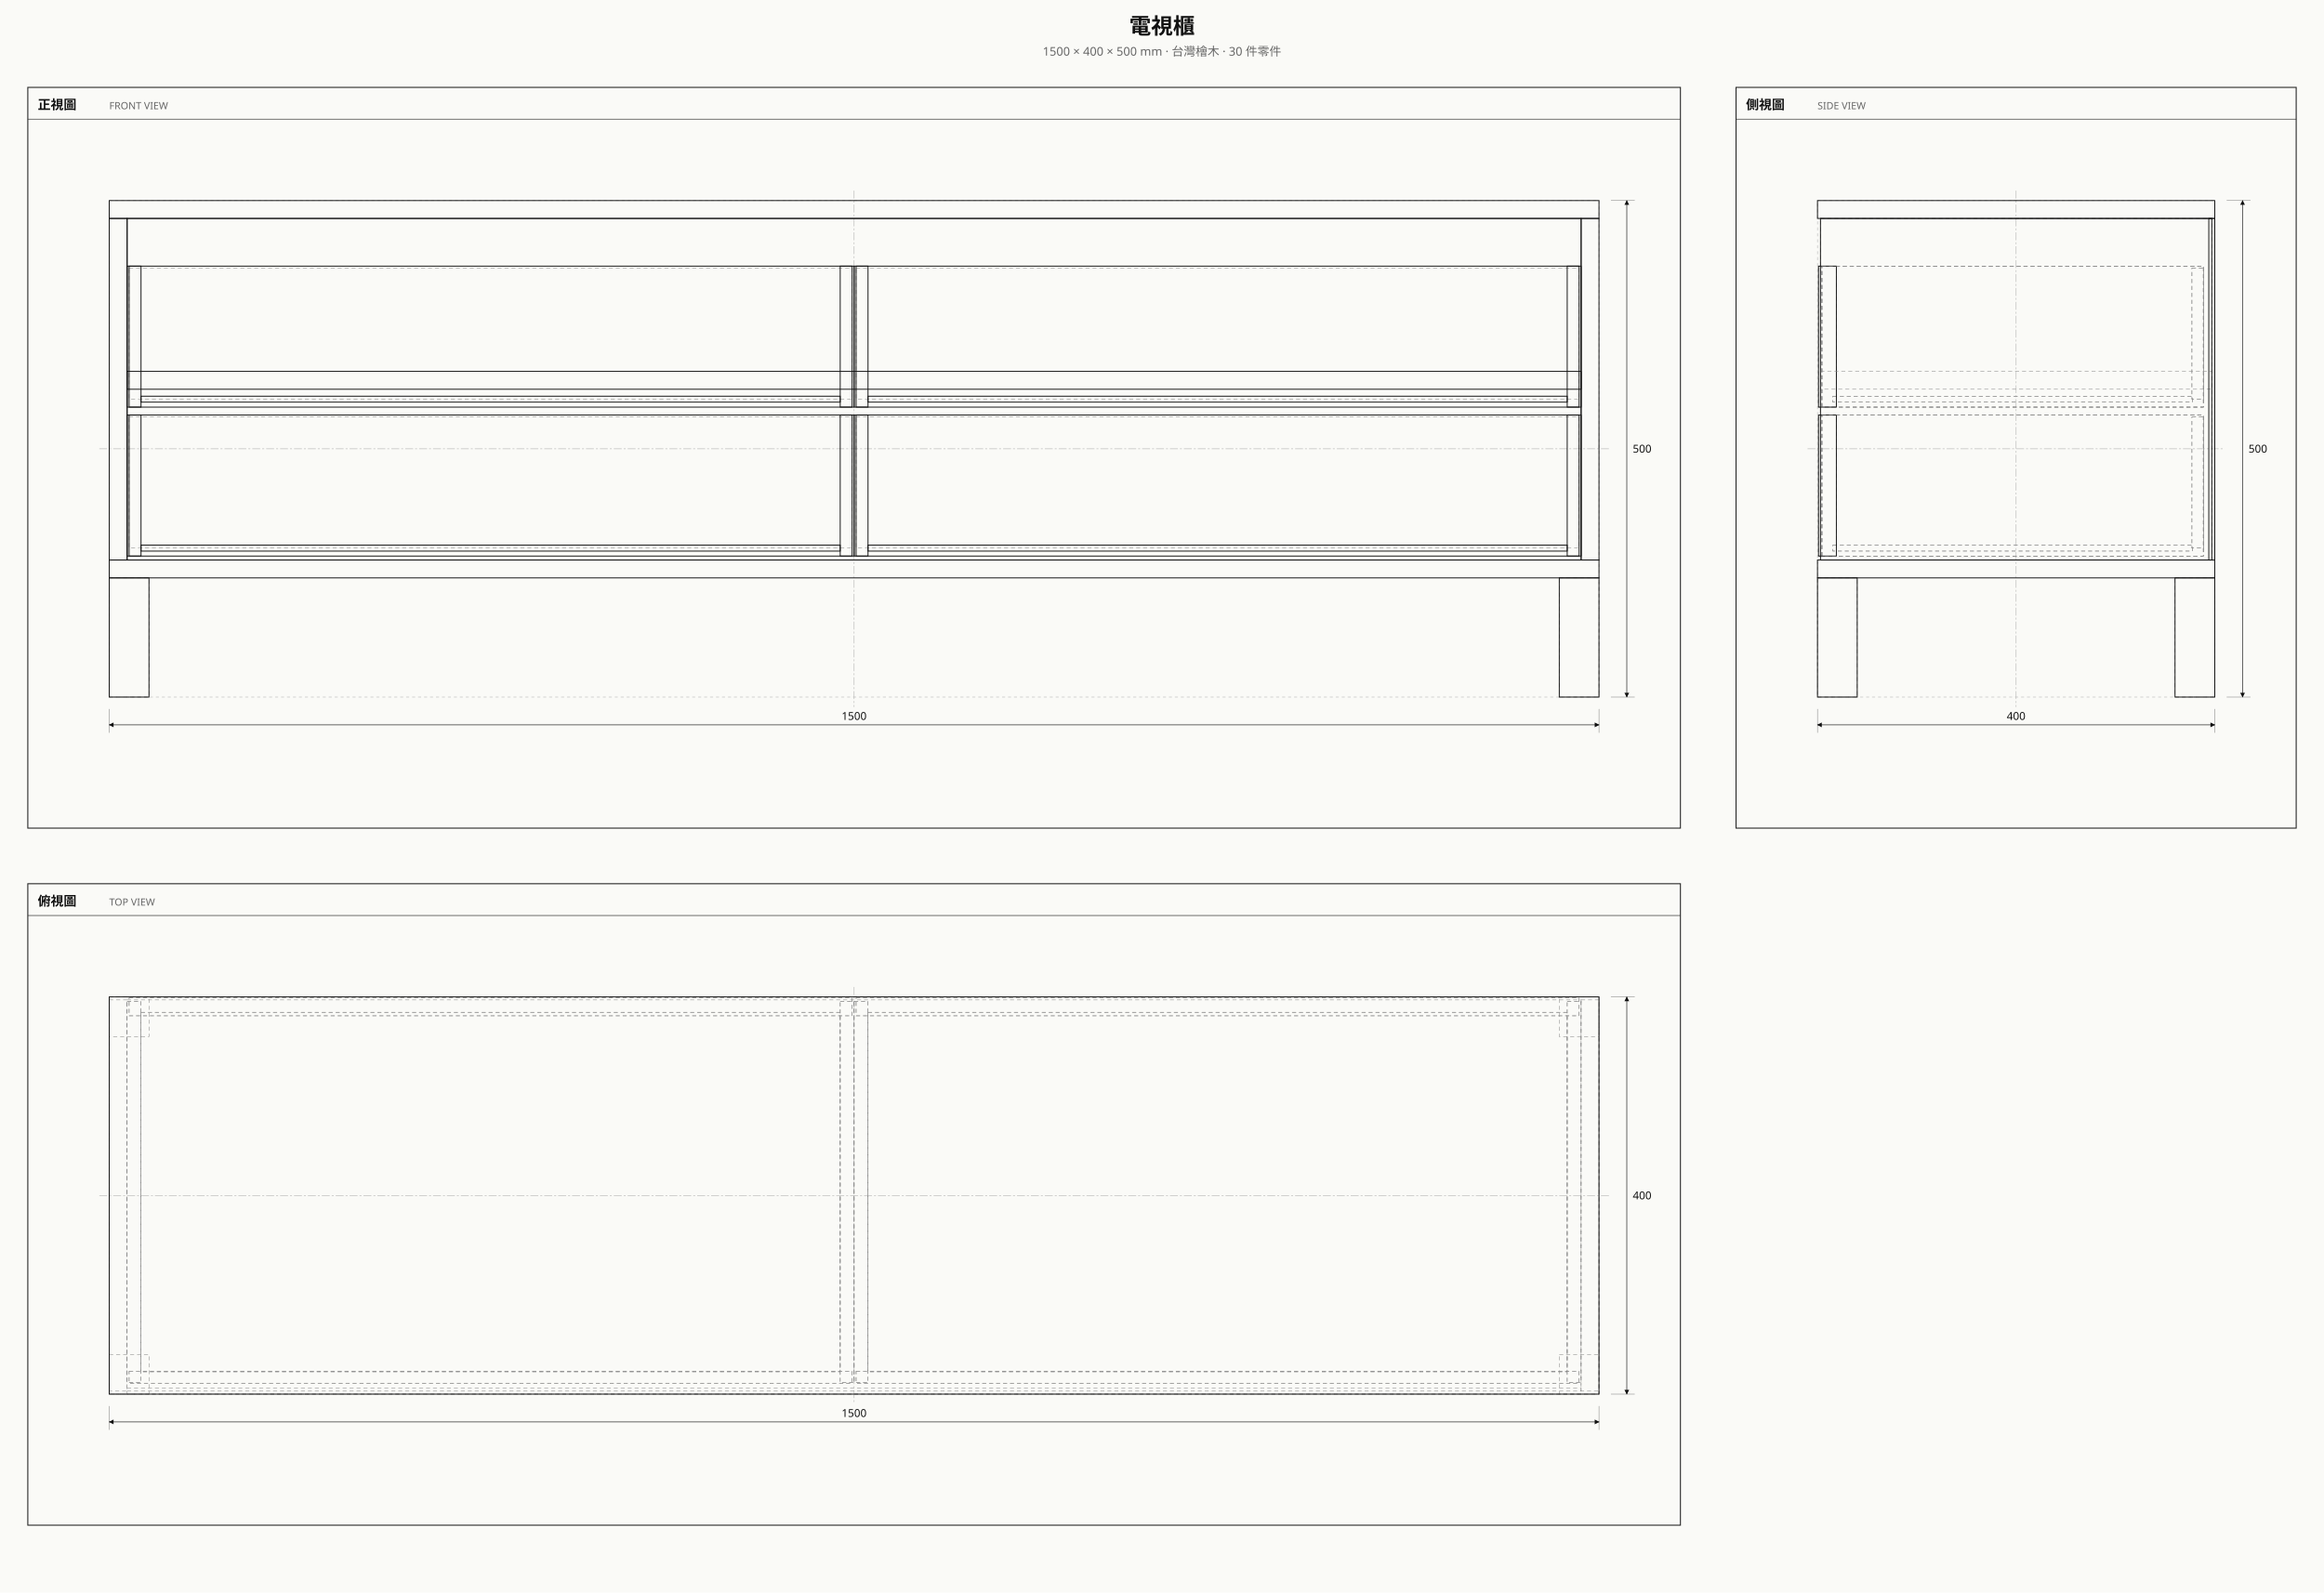
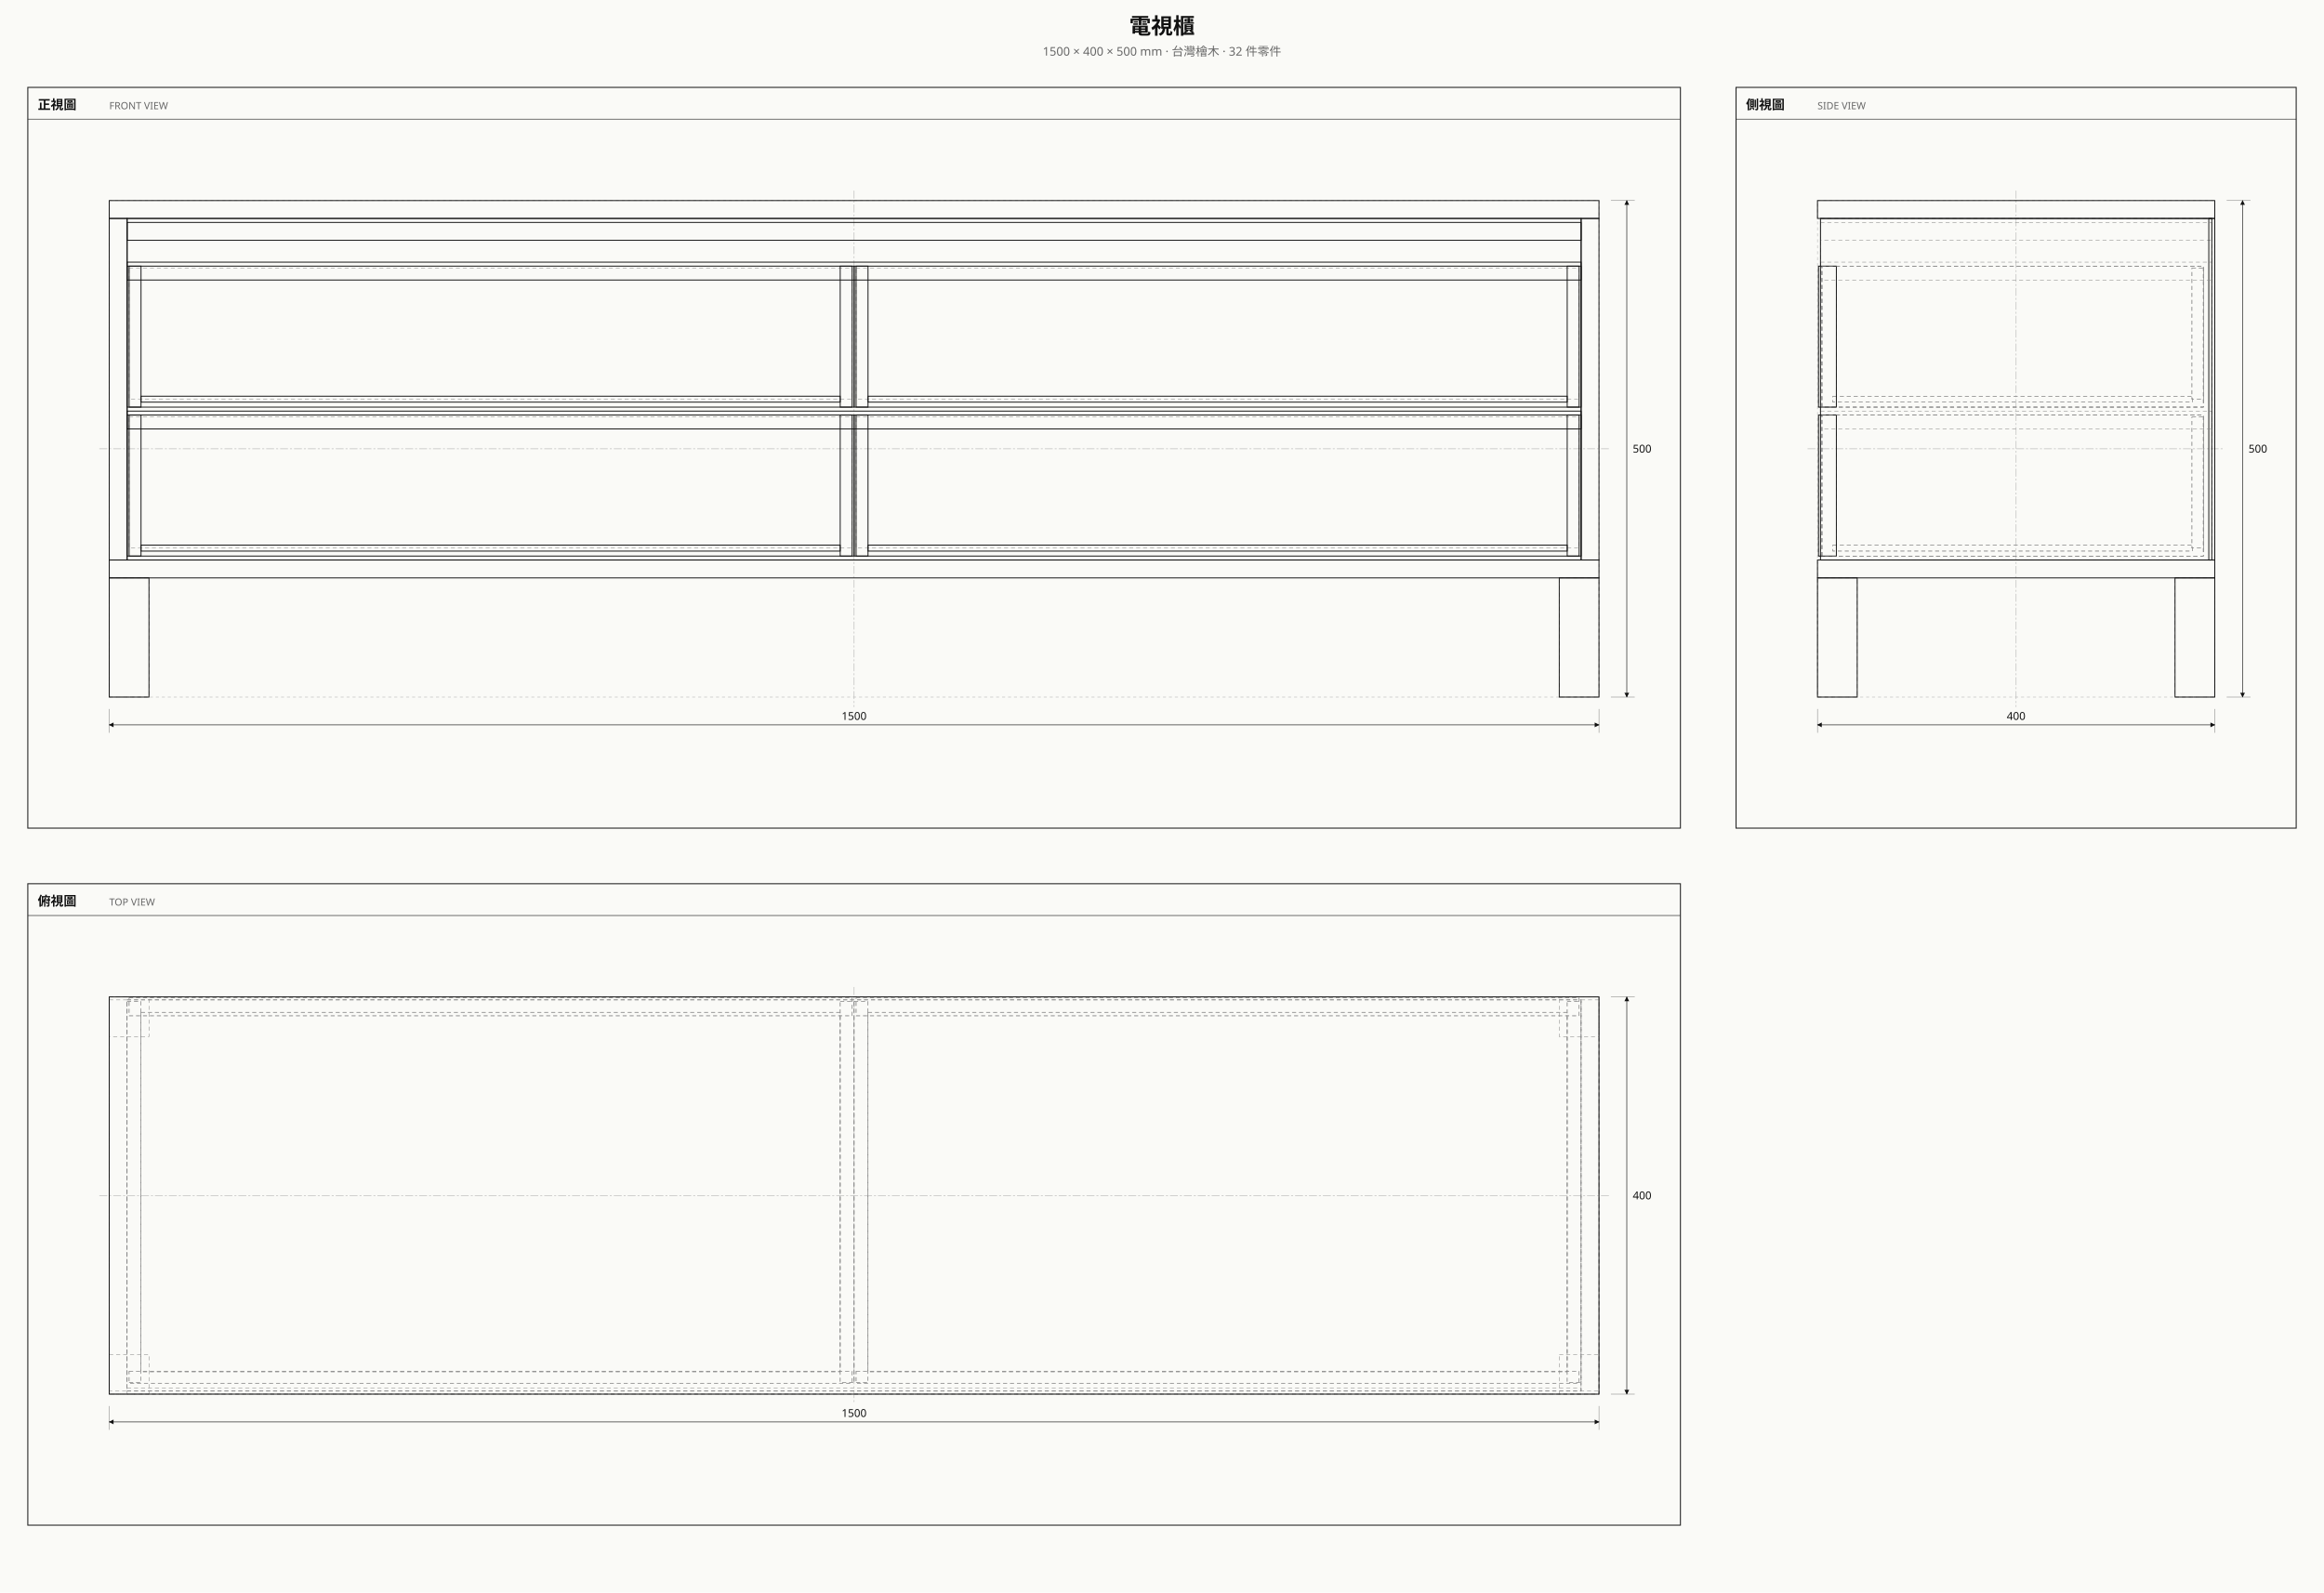
<svg xmlns="http://www.w3.org/2000/svg" viewBox="-20 -10 2340 1604" width="2340">
  <defs>
    <marker id="arr-front" viewBox="0 0 10 10" refX="9" refY="5" markerWidth="8" markerHeight="8" orient="auto-start-reverse">
      <path d="M 0 0 L 10 5 L 0 10 z" fill="#111" />
    </marker>
    <marker id="arr-side" viewBox="0 0 10 10" refX="9" refY="5" markerWidth="8" markerHeight="8" orient="auto-start-reverse">
      <path d="M 0 0 L 10 5 L 0 10 z" fill="#111" />
    </marker>
    <marker id="arr-top" viewBox="0 0 10 10" refX="9" refY="5" markerWidth="8" markerHeight="8" orient="auto-start-reverse">
      <path d="M 0 0 L 10 5 L 0 10 z" fill="#111" />
    </marker>
  </defs>
  <rect x="-20" y="-10" width="2340" height="1604" fill="#fafaf7" />
  <text x="1150" y="24" text-anchor="middle" font-size="22" font-weight="700" fill="#111" font-family="sans-serif">電視櫃</text>
-   <text x="1150" y="46" text-anchor="middle" font-size="12" fill="#666" font-family="sans-serif">1500 × 400 × 500 mm · 台灣檜木 · 30 件零件</text>
+   <text x="1150" y="46" text-anchor="middle" font-size="12" fill="#666" font-family="sans-serif">1500 × 400 × 500 mm · 台灣檜木 · 32 件零件</text>
  <g transform="translate(0, 70)">
    <g transform="translate(840.0, 622.0)">
      <rect x="-832.0" y="-614.0" width="1664.0" height="746.0" fill="none" stroke="#222" stroke-width="1" />
      <line x1="-832.0" y1="-582.0" x2="832.0" y2="-582.0" stroke="#222" stroke-width="0.6" />
      <text x="-822.0" y="-592.0" font-size="13" font-weight="700" fill="#111" font-family="sans-serif">正視圖</text>
      <text x="-750.0" y="-592.0" font-size="10" fill="#666" font-family="sans-serif">FRONT VIEW</text>
      <g stroke="#888" stroke-width="0.5" stroke-dasharray="8 2 2 2" opacity="0.7">
        <line x1="0" y1="-510.0" x2="0" y2="10.0" />
        <line x1="-760.0" y1="-250.0" x2="760.0" y2="-250.0" />
      </g>
      <rect x="-750.0" y="-500.0" width="1500.0" height="500.0" fill="none" stroke="#999" stroke-dasharray="3 3" stroke-width="0.5" opacity="0.8" />
      <rect x="-732.0" y="-482.0" width="1464.0" height="344.0" fill="none" stroke="#111" stroke-width="0.9" />
      <rect x="-730.0" y="-282.0" width="728.0" height="132.0" fill="none" stroke="#888" stroke-width="0.5" stroke-dasharray="4 3" />
      <rect x="2.0" y="-282.0" width="728.0" height="132.0" fill="none" stroke="#888" stroke-width="0.5" stroke-dasharray="4 3" />
      <rect x="-730.0" y="-432.0" width="728.0" height="132.0" fill="none" stroke="#888" stroke-width="0.5" stroke-dasharray="4 3" />
      <rect x="2.0" y="-432.0" width="728.0" height="132.0" fill="none" stroke="#888" stroke-width="0.5" stroke-dasharray="4 3" />
      <rect x="-750.0" y="-120.0" width="40.0" height="120.0" fill="none" stroke="#888" stroke-width="0.5" stroke-dasharray="4 3" />
      <rect x="710.0" y="-120.0" width="40.0" height="120.0" fill="none" stroke="#888" stroke-width="0.5" stroke-dasharray="4 3" />
      <rect x="-718.0" y="-153.0" width="704.0" height="6.0" fill="none" stroke="#111" stroke-width="0.9" />
      <rect x="14.0" y="-153.0" width="704.0" height="6.0" fill="none" stroke="#111" stroke-width="0.9" />
      <rect x="-718.0" y="-303.0" width="704.0" height="6.0" fill="none" stroke="#111" stroke-width="0.9" />
      <rect x="14.0" y="-303.0" width="704.0" height="6.0" fill="none" stroke="#111" stroke-width="0.9" />
      <rect x="-732.0" y="-284.0" width="14.0" height="142.0" fill="none" stroke="#111" stroke-width="0.9" />
      <rect x="-14.0" y="-284.0" width="14.0" height="142.0" fill="none" stroke="#111" stroke-width="0.9" />
      <rect x="0.0" y="-284.0" width="14.0" height="142.0" fill="none" stroke="#111" stroke-width="0.9" />
      <rect x="718.0" y="-284.0" width="14.0" height="142.0" fill="none" stroke="#111" stroke-width="0.9" />
      <rect x="-732.0" y="-434.0" width="14.0" height="142.0" fill="none" stroke="#111" stroke-width="0.9" />
      <rect x="-14.0" y="-434.0" width="14.0" height="142.0" fill="none" stroke="#111" stroke-width="0.9" />
      <rect x="0.0" y="-434.0" width="14.0" height="142.0" fill="none" stroke="#111" stroke-width="0.9" />
      <rect x="718.0" y="-434.0" width="14.0" height="142.0" fill="none" stroke="#111" stroke-width="0.9" />
      <rect x="-750.0" y="-482.0" width="18.0" height="344.0" fill="none" stroke="#111" stroke-width="0.9" />
      <rect x="732.0" y="-482.0" width="18.0" height="344.0" fill="none" stroke="#111" stroke-width="0.9" />
-       <rect x="-732.0" y="-328.0" width="1464.0" height="18.0" fill="none" stroke="#111" stroke-width="0.9" />
+       <rect x="-732.0" y="-478.0" width="1464.0" height="18.0" fill="none" stroke="#111" stroke-width="0.9" />
+       <rect x="-732.0" y="-288.0" width="1464.0" height="18.0" fill="none" stroke="#111" stroke-width="0.9" />
+       <rect x="-732.0" y="-438.0" width="1464.0" height="18.0" fill="none" stroke="#111" stroke-width="0.9" />
      <rect x="-730.0" y="-284.0" width="728.0" height="142.0" fill="none" stroke="#111" stroke-width="0.9" />
      <rect x="2.0" y="-284.0" width="728.0" height="142.0" fill="none" stroke="#111" stroke-width="0.9" />
      <rect x="-730.0" y="-434.0" width="728.0" height="142.0" fill="none" stroke="#111" stroke-width="0.9" />
      <rect x="2.0" y="-434.0" width="728.0" height="142.0" fill="none" stroke="#111" stroke-width="0.9" />
      <rect x="-750.0" y="-120.0" width="40.0" height="120.0" fill="none" stroke="#111" stroke-width="0.9" />
      <rect x="710.0" y="-120.0" width="40.0" height="120.0" fill="none" stroke="#111" stroke-width="0.9" />
      <rect x="-750.0" y="-500.0" width="1500.0" height="18.0" fill="none" stroke="#111" stroke-width="0.9" />
      <rect x="-750.0" y="-138.0" width="1500.0" height="18.0" fill="none" stroke="#111" stroke-width="0.9" />
      <g stroke="#111" fill="#111" stroke-width="0.6" font-family="sans-serif">
        <line x1="-750.0" y1="12.0" x2="-750.0" y2="36.0" stroke-width="0.4" stroke="#666" />
        <line x1="750.0" y1="12.0" x2="750.0" y2="36.0" stroke-width="0.4" stroke="#666" />
        <line x1="-750.0" y1="28.0" x2="750.0" y2="28.0" marker-start="url(#arr-front)" marker-end="url(#arr-front)" />
        <text x="0" y="23.0" text-anchor="middle" font-size="11" stroke="none">1500</text>
      </g>
      <g stroke="#111" fill="#111" stroke-width="0.6" font-family="sans-serif">
        <line x1="762.0" y1="-500.0" x2="786.0" y2="-500.0" stroke-width="0.4" stroke="#666" />
        <line x1="762.0" y1="0.0" x2="786.0" y2="0.0" stroke-width="0.4" stroke="#666" />
        <line x1="778.0" y1="-500.0" x2="778.0" y2="0.0" marker-start="url(#arr-front)" marker-end="url(#arr-front)" />
        <text x="784.0" y="-250.0" text-anchor="start" dominant-baseline="middle" font-size="11" stroke="none">500</text>
      </g>
    </g>
    <g transform="translate(1720, 0)">
      <g transform="translate(290.0, 622.0)">
        <rect x="-282.0" y="-614.0" width="564.0" height="746.0" fill="none" stroke="#222" stroke-width="1" />
        <line x1="-282.0" y1="-582.0" x2="282.0" y2="-582.0" stroke="#222" stroke-width="0.6" />
        <text x="-272.0" y="-592.0" font-size="13" font-weight="700" fill="#111" font-family="sans-serif">側視圖</text>
        <text x="-200.0" y="-592.0" font-size="10" fill="#666" font-family="sans-serif">SIDE VIEW</text>
        <g stroke="#888" stroke-width="0.5" stroke-dasharray="8 2 2 2" opacity="0.7">
          <line x1="0" y1="-510.0" x2="0" y2="10.0" />
          <line x1="-210.0" y1="-250.0" x2="210.0" y2="-250.0" />
        </g>
        <rect x="-200.0" y="-500.0" width="400.0" height="500.0" fill="none" stroke="#999" stroke-dasharray="3 3" stroke-width="0.5" opacity="0.8" />
        <rect x="-197.0" y="-482.0" width="394.0" height="344.0" fill="none" stroke="#888" stroke-width="0.5" stroke-dasharray="4 3" />
        <rect x="-195.5" y="-284.0" width="384.0" height="142.0" fill="none" stroke="#888" stroke-width="0.5" stroke-dasharray="4 3" />
        <rect x="-195.5" y="-434.0" width="384.0" height="142.0" fill="none" stroke="#888" stroke-width="0.5" stroke-dasharray="4 3" />
        <rect x="-200.0" y="-120.0" width="40.0" height="120.0" fill="none" stroke="#888" stroke-width="0.5" stroke-dasharray="4 3" />
        <rect x="160.0" y="-120.0" width="40.0" height="120.0" fill="none" stroke="#888" stroke-width="0.5" stroke-dasharray="4 3" />
        <rect x="-184.5" y="-153.0" width="362.0" height="6.0" fill="none" stroke="#888" stroke-width="0.5" stroke-dasharray="4 3" />
        <rect x="-184.5" y="-303.0" width="362.0" height="6.0" fill="none" stroke="#888" stroke-width="0.5" stroke-dasharray="4 3" />
        <rect x="-199.0" y="-284.0" width="18.0" height="142.0" fill="none" stroke="#888" stroke-width="0.5" stroke-dasharray="4 3" />
        <rect x="177.0" y="-282.0" width="12.0" height="132.0" fill="none" stroke="#888" stroke-width="0.5" stroke-dasharray="4 3" />
        <rect x="-199.0" y="-434.0" width="18.0" height="142.0" fill="none" stroke="#888" stroke-width="0.5" stroke-dasharray="4 3" />
        <rect x="177.0" y="-432.0" width="12.0" height="132.0" fill="none" stroke="#888" stroke-width="0.5" stroke-dasharray="4 3" />
        <rect x="-195.5" y="-284.0" width="384.0" height="142.0" fill="none" stroke="#888" stroke-width="0.5" stroke-dasharray="4 3" />
        <rect x="-195.5" y="-434.0" width="384.0" height="142.0" fill="none" stroke="#888" stroke-width="0.5" stroke-dasharray="4 3" />
        <rect x="-195.5" y="-284.0" width="384.0" height="142.0" fill="none" stroke="#888" stroke-width="0.5" stroke-dasharray="4 3" />
        <rect x="-195.5" y="-434.0" width="384.0" height="142.0" fill="none" stroke="#888" stroke-width="0.5" stroke-dasharray="4 3" />
        <rect x="-184.5" y="-153.0" width="362.0" height="6.0" fill="none" stroke="#888" stroke-width="0.5" stroke-dasharray="4 3" />
        <rect x="-184.5" y="-303.0" width="362.0" height="6.0" fill="none" stroke="#888" stroke-width="0.5" stroke-dasharray="4 3" />
        <rect x="-199.0" y="-284.0" width="18.0" height="142.0" fill="none" stroke="#111" stroke-width="0.9" />
        <rect x="177.0" y="-282.0" width="12.0" height="132.0" fill="none" stroke="#888" stroke-width="0.5" stroke-dasharray="4 3" />
        <rect x="-199.0" y="-434.0" width="18.0" height="142.0" fill="none" stroke="#111" stroke-width="0.9" />
        <rect x="177.0" y="-432.0" width="12.0" height="132.0" fill="none" stroke="#888" stroke-width="0.5" stroke-dasharray="4 3" />
-         <rect x="-197.0" y="-328.0" width="394.0" height="18.0" fill="none" stroke="#888" stroke-width="0.5" stroke-dasharray="4 3" />
+         <rect x="-197.0" y="-478.0" width="394.0" height="18.0" fill="none" stroke="#888" stroke-width="0.5" stroke-dasharray="4 3" />
        <rect x="194.0" y="-482.0" width="6.0" height="344.0" fill="none" stroke="#111" stroke-width="0.9" />
+         <rect x="-197.0" y="-288.0" width="394.0" height="18.0" fill="none" stroke="#888" stroke-width="0.5" stroke-dasharray="4 3" />
+         <rect x="-197.0" y="-438.0" width="394.0" height="18.0" fill="none" stroke="#888" stroke-width="0.5" stroke-dasharray="4 3" />
        <rect x="-195.5" y="-284.0" width="384.0" height="142.0" fill="none" stroke="#888" stroke-width="0.5" stroke-dasharray="4 3" />
        <rect x="-195.5" y="-434.0" width="384.0" height="142.0" fill="none" stroke="#888" stroke-width="0.5" stroke-dasharray="4 3" />
        <rect x="-200.0" y="-120.0" width="40.0" height="120.0" fill="none" stroke="#111" stroke-width="0.9" />
        <rect x="160.0" y="-120.0" width="40.0" height="120.0" fill="none" stroke="#111" stroke-width="0.9" />
        <rect x="-200.0" y="-500.0" width="400.0" height="18.0" fill="none" stroke="#111" stroke-width="0.9" />
        <rect x="-200.0" y="-138.0" width="400.0" height="18.0" fill="none" stroke="#111" stroke-width="0.9" />
        <rect x="-197.0" y="-482.0" width="394.0" height="344.0" fill="none" stroke="#111" stroke-width="0.9" />
        <g stroke="#111" fill="#111" stroke-width="0.6" font-family="sans-serif">
          <line x1="-200.0" y1="12.0" x2="-200.0" y2="36.0" stroke-width="0.4" stroke="#666" />
          <line x1="200.0" y1="12.0" x2="200.0" y2="36.0" stroke-width="0.4" stroke="#666" />
          <line x1="-200.0" y1="28.0" x2="200.0" y2="28.0" marker-start="url(#arr-side)" marker-end="url(#arr-side)" />
          <text x="0" y="23.0" text-anchor="middle" font-size="11" stroke="none">400</text>
        </g>
        <g stroke="#111" fill="#111" stroke-width="0.6" font-family="sans-serif">
          <line x1="212.0" y1="-500.0" x2="236.0" y2="-500.0" stroke-width="0.4" stroke="#666" />
          <line x1="212.0" y1="0.0" x2="236.0" y2="0.0" stroke-width="0.4" stroke="#666" />
          <line x1="228.0" y1="-500.0" x2="228.0" y2="0.0" marker-start="url(#arr-side)" marker-end="url(#arr-side)" />
          <text x="234.0" y="-250.0" text-anchor="start" dominant-baseline="middle" font-size="11" stroke="none">500</text>
        </g>
      </g>
    </g>
    <g transform="translate(0, 802)">
      <g transform="translate(840.0, 322.0)">
        <rect x="-832.0" y="-314.0" width="1664.0" height="646.0" fill="none" stroke="#222" stroke-width="1" />
        <line x1="-832.0" y1="-282.0" x2="832.0" y2="-282.0" stroke="#222" stroke-width="0.6" />
        <text x="-822.0" y="-292.0" font-size="13" font-weight="700" fill="#111" font-family="sans-serif">俯視圖</text>
        <text x="-750.0" y="-292.0" font-size="10" fill="#666" font-family="sans-serif">TOP VIEW</text>
        <g stroke="#888" stroke-width="0.5" stroke-dasharray="8 2 2 2" opacity="0.7">
          <line x1="0" y1="-210.0" x2="0" y2="210.0" />
          <line x1="-760.0" y1="0.0" x2="760.0" y2="0.0" />
        </g>
        <rect x="-750.0" y="-200.0" width="1500.0" height="400.0" fill="none" stroke="#999" stroke-dasharray="3 3" stroke-width="0.5" opacity="0.8" />
        <rect x="-750.0" y="-200.0" width="40.0" height="40.0" fill="none" stroke="#888" stroke-width="0.5" stroke-dasharray="4 3" />
        <rect x="-750.0" y="160.0" width="40.0" height="40.0" fill="none" stroke="#888" stroke-width="0.5" stroke-dasharray="4 3" />
        <rect x="710.0" y="-200.0" width="40.0" height="40.0" fill="none" stroke="#888" stroke-width="0.5" stroke-dasharray="4 3" />
        <rect x="710.0" y="160.0" width="40.0" height="40.0" fill="none" stroke="#888" stroke-width="0.5" stroke-dasharray="4 3" />
        <rect x="-750.0" y="-200.0" width="1500.0" height="400.0" fill="none" stroke="#888" stroke-width="0.5" stroke-dasharray="4 3" />
        <rect x="-718.0" y="-184.5" width="704.0" height="362.0" fill="none" stroke="#888" stroke-width="0.5" stroke-dasharray="4 3" />
        <rect x="14.0" y="-184.5" width="704.0" height="362.0" fill="none" stroke="#888" stroke-width="0.5" stroke-dasharray="4 3" />
        <rect x="-730.0" y="177.0" width="728.0" height="12.0" fill="none" stroke="#888" stroke-width="0.5" stroke-dasharray="4 3" />
        <rect x="2.0" y="177.0" width="728.0" height="12.0" fill="none" stroke="#888" stroke-width="0.5" stroke-dasharray="4 3" />
        <rect x="-730.0" y="-199.0" width="728.0" height="18.0" fill="none" stroke="#888" stroke-width="0.5" stroke-dasharray="4 3" />
        <rect x="-732.0" y="-195.5" width="14.0" height="384.0" fill="none" stroke="#888" stroke-width="0.5" stroke-dasharray="4 3" />
        <rect x="-14.0" y="-195.5" width="14.0" height="384.0" fill="none" stroke="#888" stroke-width="0.5" stroke-dasharray="4 3" />
        <rect x="2.0" y="-199.0" width="728.0" height="18.0" fill="none" stroke="#888" stroke-width="0.5" stroke-dasharray="4 3" />
        <rect x="0.0" y="-195.5" width="14.0" height="384.0" fill="none" stroke="#888" stroke-width="0.5" stroke-dasharray="4 3" />
        <rect x="718.0" y="-195.5" width="14.0" height="384.0" fill="none" stroke="#888" stroke-width="0.5" stroke-dasharray="4 3" />
+         <rect x="-732.0" y="-197.0" width="1464.0" height="394.0" fill="none" stroke="#888" stroke-width="0.5" stroke-dasharray="4 3" />
        <rect x="-718.0" y="-184.5" width="704.0" height="362.0" fill="none" stroke="#888" stroke-width="0.5" stroke-dasharray="4 3" />
        <rect x="14.0" y="-184.5" width="704.0" height="362.0" fill="none" stroke="#888" stroke-width="0.5" stroke-dasharray="4 3" />
-         <rect x="-732.0" y="-197.0" width="1464.0" height="394.0" fill="none" stroke="#888" stroke-width="0.5" stroke-dasharray="4 3" />
        <rect x="-730.0" y="177.0" width="728.0" height="12.0" fill="none" stroke="#888" stroke-width="0.5" stroke-dasharray="4 3" />
        <rect x="2.0" y="177.0" width="728.0" height="12.0" fill="none" stroke="#888" stroke-width="0.5" stroke-dasharray="4 3" />
        <rect x="-730.0" y="-199.0" width="728.0" height="18.0" fill="none" stroke="#888" stroke-width="0.5" stroke-dasharray="4 3" />
        <rect x="-732.0" y="-195.5" width="14.0" height="384.0" fill="none" stroke="#888" stroke-width="0.5" stroke-dasharray="4 3" />
        <rect x="-14.0" y="-195.5" width="14.0" height="384.0" fill="none" stroke="#888" stroke-width="0.5" stroke-dasharray="4 3" />
        <rect x="2.0" y="-199.0" width="728.0" height="18.0" fill="none" stroke="#888" stroke-width="0.5" stroke-dasharray="4 3" />
        <rect x="0.0" y="-195.5" width="14.0" height="384.0" fill="none" stroke="#888" stroke-width="0.5" stroke-dasharray="4 3" />
        <rect x="718.0" y="-195.5" width="14.0" height="384.0" fill="none" stroke="#888" stroke-width="0.5" stroke-dasharray="4 3" />
+         <rect x="-732.0" y="-197.0" width="1464.0" height="394.0" fill="none" stroke="#888" stroke-width="0.5" stroke-dasharray="4 3" />
+         <rect x="-732.0" y="-197.0" width="1464.0" height="394.0" fill="none" stroke="#888" stroke-width="0.5" stroke-dasharray="4 3" />
        <rect x="-750.0" y="-197.0" width="18.0" height="394.0" fill="none" stroke="#888" stroke-width="0.5" stroke-dasharray="4 3" />
        <rect x="732.0" y="-197.0" width="18.0" height="394.0" fill="none" stroke="#888" stroke-width="0.5" stroke-dasharray="4 3" />
        <rect x="-732.0" y="194.0" width="1464.0" height="6.0" fill="none" stroke="#888" stroke-width="0.5" stroke-dasharray="4 3" />
        <rect x="-750.0" y="-200.0" width="1500.0" height="400.0" fill="none" stroke="#111" stroke-width="0.9" />
        <g stroke="#111" fill="#111" stroke-width="0.6" font-family="sans-serif">
          <line x1="-750.0" y1="212.0" x2="-750.0" y2="236.0" stroke-width="0.4" stroke="#666" />
          <line x1="750.0" y1="212.0" x2="750.0" y2="236.0" stroke-width="0.4" stroke="#666" />
          <line x1="-750.0" y1="228.0" x2="750.0" y2="228.0" marker-start="url(#arr-top)" marker-end="url(#arr-top)" />
          <text x="0" y="223.0" text-anchor="middle" font-size="11" stroke="none">1500</text>
        </g>
        <g stroke="#111" fill="#111" stroke-width="0.6" font-family="sans-serif">
          <line x1="762.0" y1="-200.0" x2="786.0" y2="-200.0" stroke-width="0.4" stroke="#666" />
          <line x1="762.0" y1="200.0" x2="786.0" y2="200.0" stroke-width="0.4" stroke="#666" />
          <line x1="778.0" y1="-200.0" x2="778.0" y2="200.0" marker-start="url(#arr-top)" marker-end="url(#arr-top)" />
          <text x="784.0" y="0.0" text-anchor="start" dominant-baseline="middle" font-size="11" stroke="none">400</text>
        </g>
      </g>
    </g>
  </g>
</svg>
